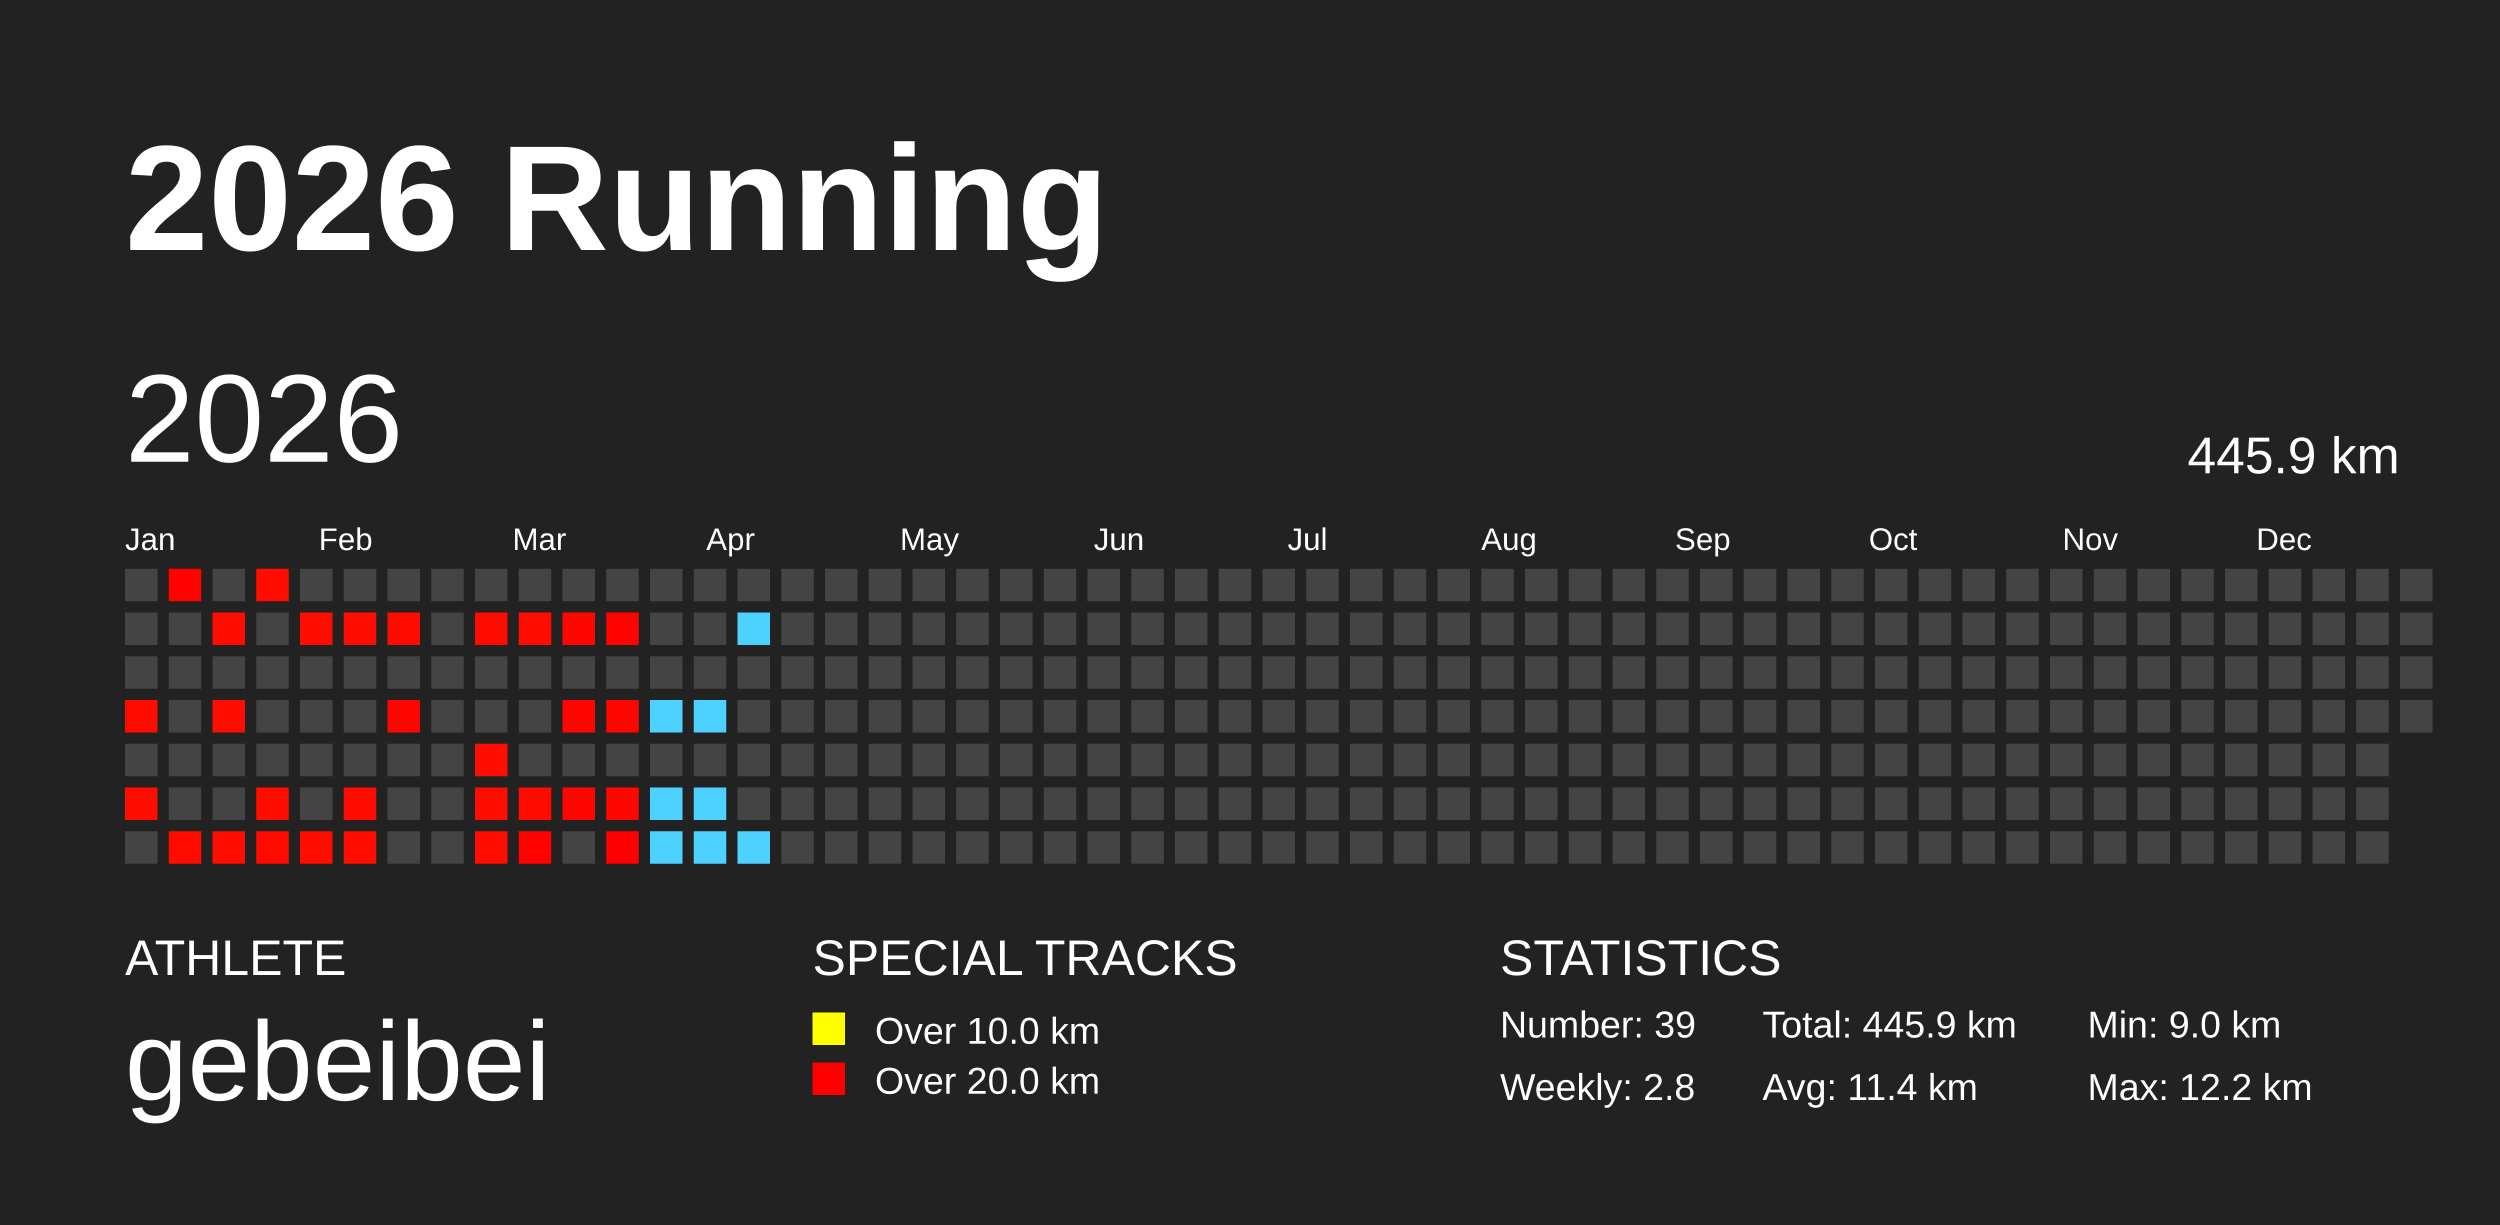
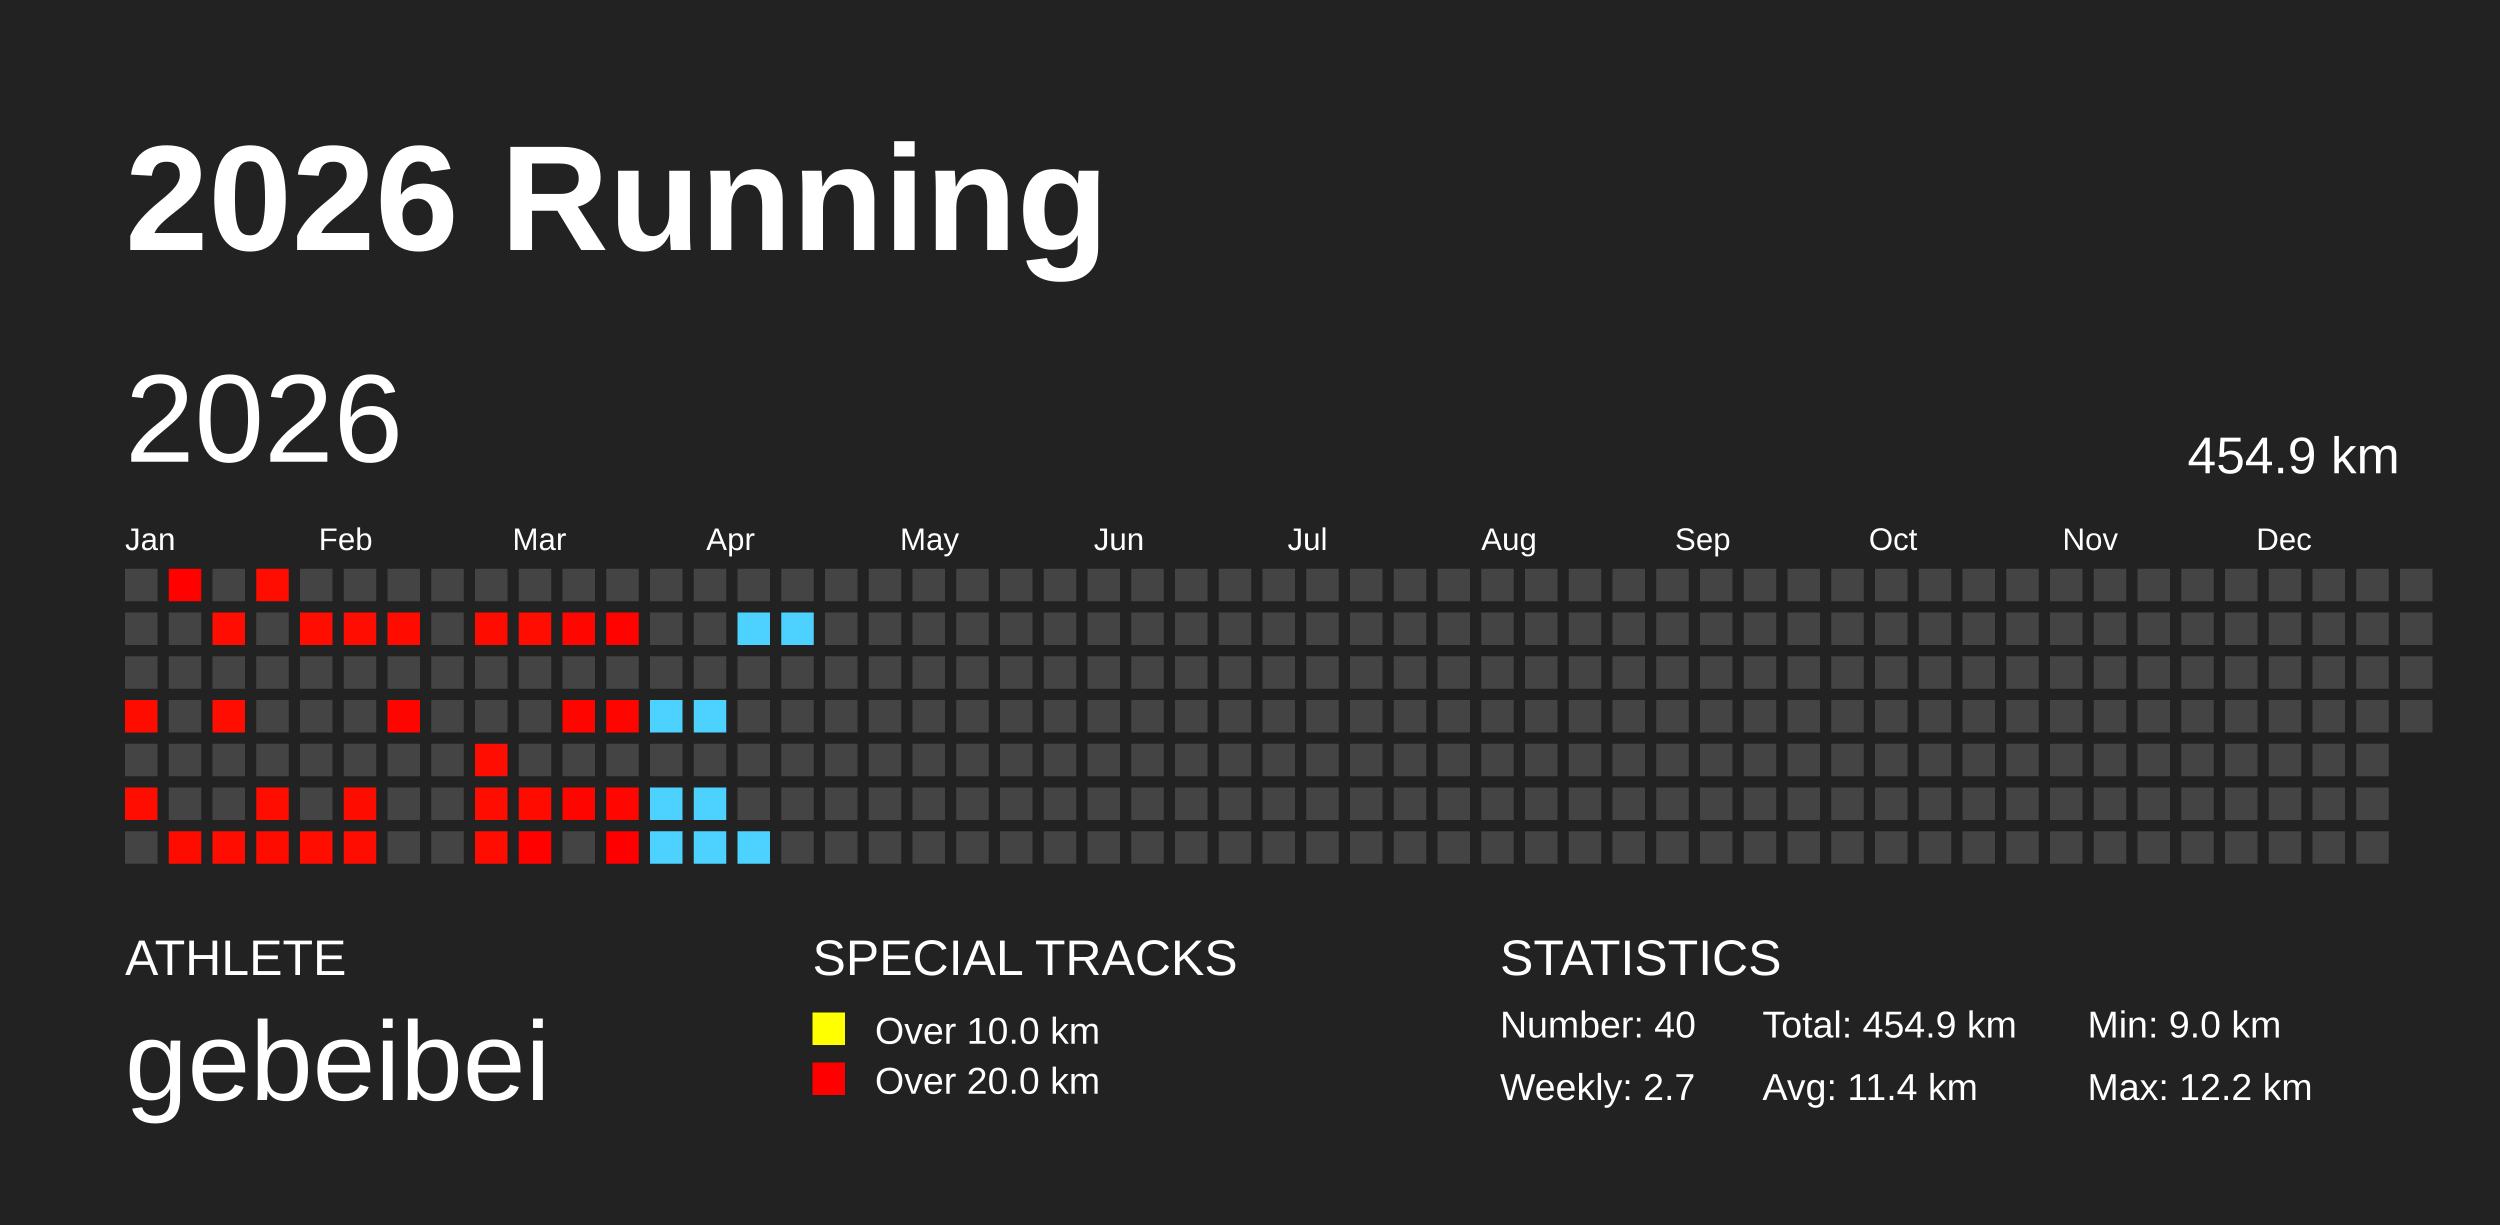
<svg xmlns="http://www.w3.org/2000/svg" baseProfile="full" height="98mm" version="1.1" viewBox="0,0,200,98" width="200mm">
  <defs />
  <rect fill="#222222" height="98" width="200" x="0" y="0" />
  <text fill="#FFFFFF" style="font-size:12px; font-family:Arial; font-weight:bold;" x="10" y="20">2026 Running</text>
  <text fill="#FFFFFF" style="font-size:4px; font-family:Arial" x="10" y="78">ATHLETE</text>
  <text fill="#FFFFFF" style="font-size:9px; font-family:Arial" x="10" y="88">gebeibei</text>
  <text fill="#FFFFFF" style="font-size:4px; font-family:Arial" x="65" y="78">SPECIAL TRACKS</text>
  <rect fill="yellow" height="2.6" width="2.6" x="65" y="81" />
  <text fill="#FFFFFF" style="font-size:3px; font-family:Arial" x="70" y="83.5">Over 10.0 km</text>
  <rect fill="red" height="2.6" width="2.6" x="65" y="85" />
  <text fill="#FFFFFF" style="font-size:3px; font-family:Arial" x="70" y="87.5">Over 20.0 km</text>
  <text fill="#FFFFFF" style="font-size:4px; font-family:Arial" x="120" y="78">STATISTICS</text>
-   <text fill="#FFFFFF" style="font-size:3px; font-family:Arial" x="120" y="83">Number: 39</text>
-   <text fill="#FFFFFF" style="font-size:3px; font-family:Arial" x="120" y="88">Weekly: 2.8</text>
-   <text fill="#FFFFFF" style="font-size:3px; font-family:Arial" x="141" y="83">Total: 445.9 km</text>
+   <text fill="#FFFFFF" style="font-size:3px; font-family:Arial" x="120" y="83">Number: 40</text>
+   <text fill="#FFFFFF" style="font-size:3px; font-family:Arial" x="120" y="88">Weekly: 2.7</text>
+   <text fill="#FFFFFF" style="font-size:3px; font-family:Arial" x="141" y="83">Total: 454.9 km</text>
  <text fill="#FFFFFF" style="font-size:3px; font-family:Arial" x="141" y="88">Avg: 11.4 km</text>
  <text fill="#FFFFFF" style="font-size:3px; font-family:Arial" x="167" y="83">Min: 9.0 km</text>
  <text fill="#FFFFFF" style="font-size:3px; font-family:Arial" x="167" y="88">Max: 12.2 km</text>
  <text dominant-baseline="hanging" fill="#FFFFFF" style="font-size:10.0px; font-family:Arial;" x="10" y="30">2026</text>
-   <text dominant-baseline="hanging" fill="#FFFFFF" style="font-size:4.125px; font-family:Arial;" x="175" y="35">445.9 km</text>
+   <text dominant-baseline="hanging" fill="#FFFFFF" style="font-size:4.125px; font-family:Arial;" x="175" y="35">454.9 km</text>
  <text fill="#FFFFFF" style="font-size:2.5px; font-family:Arial" x="10.0" y="44">Jan</text>
  <text fill="#FFFFFF" style="font-size:2.5px; font-family:Arial" x="25.5" y="44">Feb</text>
  <text fill="#FFFFFF" style="font-size:2.5px; font-family:Arial" x="41.0" y="44">Mar</text>
  <text fill="#FFFFFF" style="font-size:2.5px; font-family:Arial" x="56.5" y="44">Apr</text>
  <text fill="#FFFFFF" style="font-size:2.5px; font-family:Arial" x="72.0" y="44">May</text>
  <text fill="#FFFFFF" style="font-size:2.5px; font-family:Arial" x="87.5" y="44">Jun</text>
  <text fill="#FFFFFF" style="font-size:2.5px; font-family:Arial" x="103.0" y="44">Jul</text>
  <text fill="#FFFFFF" style="font-size:2.5px; font-family:Arial" x="118.5" y="44">Aug</text>
  <text fill="#FFFFFF" style="font-size:2.5px; font-family:Arial" x="134.0" y="44">Sep</text>
  <text fill="#FFFFFF" style="font-size:2.5px; font-family:Arial" x="149.5" y="44">Oct</text>
  <text fill="#FFFFFF" style="font-size:2.5px; font-family:Arial" x="165.0" y="44">Nov</text>
  <text fill="#FFFFFF" style="font-size:2.5px; font-family:Arial" x="180.5" y="44">Dec</text>
  <rect fill="#444444" height="2.6" width="2.6" x="10.0" y="45.5" />
  <rect fill="#444444" height="2.6" width="2.6" x="10.0" y="49.0" />
  <rect fill="#444444" height="2.6" width="2.6" x="10.0" y="52.5" />
  <rect fill="#ff0c00" height="2.6" width="2.6" x="10.0" y="56.0" />
  <rect fill="#444444" height="2.6" width="2.6" x="10.0" y="59.5" />
  <rect fill="#ff0d00" height="2.6" width="2.6" x="10.0" y="63.0" />
  <rect fill="#444444" height="2.6" width="2.6" x="10.0" y="66.5" />
  <rect fill="#ff0200" height="2.6" width="2.6" x="13.5" y="45.5" />
  <rect fill="#444444" height="2.6" width="2.6" x="13.5" y="49.0" />
  <rect fill="#444444" height="2.6" width="2.6" x="13.5" y="52.5" />
  <rect fill="#444444" height="2.6" width="2.6" x="13.5" y="56.0" />
  <rect fill="#444444" height="2.6" width="2.6" x="13.5" y="59.5" />
  <rect fill="#444444" height="2.6" width="2.6" x="13.5" y="63.0" />
  <rect fill="#ff0c00" height="2.6" width="2.6" x="13.5" y="66.5" />
  <rect fill="#444444" height="2.6" width="2.6" x="17.0" y="45.5" />
  <rect fill="#ff0d00" height="2.6" width="2.6" x="17.0" y="49.0" />
  <rect fill="#444444" height="2.6" width="2.6" x="17.0" y="52.5" />
  <rect fill="#ff0d00" height="2.6" width="2.6" x="17.0" y="56.0" />
  <rect fill="#444444" height="2.6" width="2.6" x="17.0" y="59.5" />
  <rect fill="#444444" height="2.6" width="2.6" x="17.0" y="63.0" />
  <rect fill="#ff0d00" height="2.6" width="2.6" x="17.0" y="66.5" />
  <rect fill="#ff0d00" height="2.6" width="2.6" x="20.5" y="45.5" />
  <rect fill="#444444" height="2.6" width="2.6" x="20.5" y="49.0" />
  <rect fill="#444444" height="2.6" width="2.6" x="20.5" y="52.5" />
  <rect fill="#444444" height="2.6" width="2.6" x="20.5" y="56.0" />
  <rect fill="#444444" height="2.6" width="2.6" x="20.5" y="59.5" />
  <rect fill="#ff0d00" height="2.6" width="2.6" x="20.5" y="63.0" />
  <rect fill="#ff0c00" height="2.6" width="2.6" x="20.5" y="66.5" />
  <rect fill="#444444" height="2.6" width="2.6" x="24.0" y="45.5" />
  <rect fill="#ff0d00" height="2.6" width="2.6" x="24.0" y="49.0" />
  <rect fill="#444444" height="2.6" width="2.6" x="24.0" y="52.5" />
  <rect fill="#444444" height="2.6" width="2.6" x="24.0" y="56.0" />
  <rect fill="#444444" height="2.6" width="2.6" x="24.0" y="59.5" />
  <rect fill="#444444" height="2.6" width="2.6" x="24.0" y="63.0" />
  <rect fill="#ff0d00" height="2.6" width="2.6" x="24.0" y="66.5" />
  <rect fill="#444444" height="2.6" width="2.6" x="27.5" y="45.5" />
  <rect fill="#ff0d00" height="2.6" width="2.6" x="27.5" y="49.0" />
  <rect fill="#444444" height="2.6" width="2.6" x="27.5" y="52.5" />
  <rect fill="#444444" height="2.6" width="2.6" x="27.5" y="56.0" />
  <rect fill="#444444" height="2.6" width="2.6" x="27.5" y="59.5" />
  <rect fill="#ff0c00" height="2.6" width="2.6" x="27.5" y="63.0" />
  <rect fill="#ff0d00" height="2.6" width="2.6" x="27.5" y="66.5" />
  <rect fill="#444444" height="2.6" width="2.6" x="31.0" y="45.5" />
  <rect fill="#ff0b00" height="2.6" width="2.6" x="31.0" y="49.0" />
  <rect fill="#444444" height="2.6" width="2.6" x="31.0" y="52.5" />
  <rect fill="#ff0500" height="2.6" width="2.6" x="31.0" y="56.0" />
  <rect fill="#444444" height="2.6" width="2.6" x="31.0" y="59.5" />
  <rect fill="#444444" height="2.6" width="2.6" x="31.0" y="63.0" />
  <rect fill="#444444" height="2.6" width="2.6" x="31.0" y="66.5" />
  <rect fill="#444444" height="2.6" width="2.6" x="34.5" y="45.5" />
  <rect fill="#444444" height="2.6" width="2.6" x="34.5" y="49.0" />
  <rect fill="#444444" height="2.6" width="2.6" x="34.5" y="52.5" />
  <rect fill="#444444" height="2.6" width="2.6" x="34.5" y="56.0" />
  <rect fill="#444444" height="2.6" width="2.6" x="34.5" y="59.5" />
  <rect fill="#444444" height="2.6" width="2.6" x="34.5" y="63.0" />
  <rect fill="#444444" height="2.6" width="2.6" x="34.5" y="66.5" />
  <rect fill="#444444" height="2.6" width="2.6" x="38.0" y="45.5" />
  <rect fill="#ff0c00" height="2.6" width="2.6" x="38.0" y="49.0" />
  <rect fill="#444444" height="2.6" width="2.6" x="38.0" y="52.5" />
  <rect fill="#444444" height="2.6" width="2.6" x="38.0" y="56.0" />
  <rect fill="#ff0d00" height="2.6" width="2.6" x="38.0" y="59.5" />
  <rect fill="#ff0d00" height="2.6" width="2.6" x="38.0" y="63.0" />
  <rect fill="#ff0d00" height="2.6" width="2.6" x="38.0" y="66.5" />
  <rect fill="#444444" height="2.6" width="2.6" x="41.5" y="45.5" />
  <rect fill="#ff0d00" height="2.6" width="2.6" x="41.5" y="49.0" />
  <rect fill="#444444" height="2.6" width="2.6" x="41.5" y="52.5" />
  <rect fill="#444444" height="2.6" width="2.6" x="41.5" y="56.0" />
  <rect fill="#444444" height="2.6" width="2.6" x="41.5" y="59.5" />
  <rect fill="#ff0b00" height="2.6" width="2.6" x="41.5" y="63.0" />
  <rect fill="#ff0200" height="2.6" width="2.6" x="41.5" y="66.5" />
  <rect fill="#444444" height="2.6" width="2.6" x="45.0" y="45.5" />
  <rect fill="#ff0700" height="2.6" width="2.6" x="45.0" y="49.0" />
  <rect fill="#444444" height="2.6" width="2.6" x="45.0" y="52.5" />
  <rect fill="#ff0500" height="2.6" width="2.6" x="45.0" y="56.0" />
  <rect fill="#444444" height="2.6" width="2.6" x="45.0" y="59.5" />
  <rect fill="#ff0500" height="2.6" width="2.6" x="45.0" y="63.0" />
  <rect fill="#444444" height="2.6" width="2.6" x="45.0" y="66.5" />
  <rect fill="#444444" height="2.6" width="2.6" x="48.5" y="45.5" />
  <rect fill="#ff0300" height="2.6" width="2.6" x="48.5" y="49.0" />
  <rect fill="#444444" height="2.6" width="2.6" x="48.5" y="52.5" />
  <rect fill="#ff0500" height="2.6" width="2.6" x="48.5" y="56.0" />
  <rect fill="#444444" height="2.6" width="2.6" x="48.5" y="59.5" />
  <rect fill="#ff0600" height="2.6" width="2.6" x="48.5" y="63.0" />
  <rect fill="#ff0000" height="2.6" width="2.6" x="48.5" y="66.5" />
  <rect fill="#444444" height="2.6" width="2.6" x="52.0" y="45.5" />
  <rect fill="#444444" height="2.6" width="2.6" x="52.0" y="49.0" />
  <rect fill="#444444" height="2.6" width="2.6" x="52.0" y="52.5" />
  <rect fill="#4dd2ff" height="2.6" width="2.6" x="52.0" y="56.0" />
  <rect fill="#444444" height="2.6" width="2.6" x="52.0" y="59.5" />
  <rect fill="#4dd2ff" height="2.6" width="2.6" x="52.0" y="63.0" />
  <rect fill="#4dd2ff" height="2.6" width="2.6" x="52.0" y="66.5" />
  <rect fill="#444444" height="2.6" width="2.6" x="55.5" y="45.5" />
  <rect fill="#444444" height="2.6" width="2.6" x="55.5" y="49.0" />
  <rect fill="#444444" height="2.6" width="2.6" x="55.5" y="52.5" />
  <rect fill="#4dd2ff" height="2.6" width="2.6" x="55.5" y="56.0" />
  <rect fill="#444444" height="2.6" width="2.6" x="55.5" y="59.5" />
  <rect fill="#4dd2ff" height="2.6" width="2.6" x="55.5" y="63.0" />
  <rect fill="#4dd2ff" height="2.6" width="2.6" x="55.5" y="66.5" />
  <rect fill="#444444" height="2.6" width="2.6" x="59.0" y="45.5" />
  <rect fill="#4dd2ff" height="2.6" width="2.6" x="59.0" y="49.0" />
  <rect fill="#444444" height="2.6" width="2.6" x="59.0" y="52.5" />
  <rect fill="#444444" height="2.6" width="2.6" x="59.0" y="56.0" />
  <rect fill="#444444" height="2.6" width="2.6" x="59.0" y="59.5" />
  <rect fill="#444444" height="2.6" width="2.6" x="59.0" y="63.0" />
  <rect fill="#4dd2ff" height="2.6" width="2.6" x="59.0" y="66.5" />
  <rect fill="#444444" height="2.6" width="2.6" x="62.5" y="45.5" />
-   <rect fill="#444444" height="2.6" width="2.6" x="62.5" y="49.0" />
+   <rect fill="#4dd2ff" height="2.6" width="2.6" x="62.5" y="49.0" />
  <rect fill="#444444" height="2.6" width="2.6" x="62.5" y="52.5" />
  <rect fill="#444444" height="2.6" width="2.6" x="62.5" y="56.0" />
  <rect fill="#444444" height="2.6" width="2.6" x="62.5" y="59.5" />
  <rect fill="#444444" height="2.6" width="2.6" x="62.5" y="63.0" />
  <rect fill="#444444" height="2.6" width="2.6" x="62.5" y="66.5" />
  <rect fill="#444444" height="2.6" width="2.6" x="66.0" y="45.5" />
  <rect fill="#444444" height="2.6" width="2.6" x="66.0" y="49.0" />
  <rect fill="#444444" height="2.6" width="2.6" x="66.0" y="52.5" />
  <rect fill="#444444" height="2.6" width="2.6" x="66.0" y="56.0" />
  <rect fill="#444444" height="2.6" width="2.6" x="66.0" y="59.5" />
  <rect fill="#444444" height="2.6" width="2.6" x="66.0" y="63.0" />
  <rect fill="#444444" height="2.6" width="2.6" x="66.0" y="66.5" />
  <rect fill="#444444" height="2.6" width="2.6" x="69.5" y="45.5" />
  <rect fill="#444444" height="2.6" width="2.6" x="69.5" y="49.0" />
  <rect fill="#444444" height="2.6" width="2.6" x="69.5" y="52.5" />
  <rect fill="#444444" height="2.6" width="2.6" x="69.5" y="56.0" />
  <rect fill="#444444" height="2.6" width="2.6" x="69.5" y="59.5" />
  <rect fill="#444444" height="2.6" width="2.6" x="69.5" y="63.0" />
  <rect fill="#444444" height="2.6" width="2.6" x="69.5" y="66.5" />
  <rect fill="#444444" height="2.6" width="2.6" x="73.0" y="45.5" />
  <rect fill="#444444" height="2.6" width="2.6" x="73.0" y="49.0" />
  <rect fill="#444444" height="2.6" width="2.6" x="73.0" y="52.5" />
  <rect fill="#444444" height="2.6" width="2.6" x="73.0" y="56.0" />
  <rect fill="#444444" height="2.6" width="2.6" x="73.0" y="59.5" />
  <rect fill="#444444" height="2.6" width="2.6" x="73.0" y="63.0" />
  <rect fill="#444444" height="2.6" width="2.6" x="73.0" y="66.5" />
  <rect fill="#444444" height="2.6" width="2.6" x="76.5" y="45.5" />
  <rect fill="#444444" height="2.6" width="2.6" x="76.5" y="49.0" />
  <rect fill="#444444" height="2.6" width="2.6" x="76.5" y="52.5" />
  <rect fill="#444444" height="2.6" width="2.6" x="76.5" y="56.0" />
  <rect fill="#444444" height="2.6" width="2.6" x="76.5" y="59.5" />
  <rect fill="#444444" height="2.6" width="2.6" x="76.5" y="63.0" />
  <rect fill="#444444" height="2.6" width="2.6" x="76.5" y="66.5" />
  <rect fill="#444444" height="2.6" width="2.6" x="80.0" y="45.5" />
  <rect fill="#444444" height="2.6" width="2.6" x="80.0" y="49.0" />
  <rect fill="#444444" height="2.6" width="2.6" x="80.0" y="52.5" />
  <rect fill="#444444" height="2.6" width="2.6" x="80.0" y="56.0" />
  <rect fill="#444444" height="2.6" width="2.6" x="80.0" y="59.5" />
  <rect fill="#444444" height="2.6" width="2.6" x="80.0" y="63.0" />
  <rect fill="#444444" height="2.6" width="2.6" x="80.0" y="66.5" />
  <rect fill="#444444" height="2.6" width="2.6" x="83.5" y="45.5" />
  <rect fill="#444444" height="2.6" width="2.6" x="83.5" y="49.0" />
  <rect fill="#444444" height="2.6" width="2.6" x="83.5" y="52.5" />
  <rect fill="#444444" height="2.6" width="2.6" x="83.5" y="56.0" />
  <rect fill="#444444" height="2.6" width="2.6" x="83.5" y="59.5" />
  <rect fill="#444444" height="2.6" width="2.6" x="83.5" y="63.0" />
  <rect fill="#444444" height="2.6" width="2.6" x="83.5" y="66.5" />
  <rect fill="#444444" height="2.6" width="2.6" x="87.0" y="45.5" />
  <rect fill="#444444" height="2.6" width="2.6" x="87.0" y="49.0" />
  <rect fill="#444444" height="2.6" width="2.6" x="87.0" y="52.5" />
  <rect fill="#444444" height="2.6" width="2.6" x="87.0" y="56.0" />
  <rect fill="#444444" height="2.6" width="2.6" x="87.0" y="59.5" />
  <rect fill="#444444" height="2.6" width="2.6" x="87.0" y="63.0" />
  <rect fill="#444444" height="2.6" width="2.6" x="87.0" y="66.5" />
  <rect fill="#444444" height="2.6" width="2.6" x="90.5" y="45.5" />
  <rect fill="#444444" height="2.6" width="2.6" x="90.5" y="49.0" />
  <rect fill="#444444" height="2.6" width="2.6" x="90.5" y="52.5" />
  <rect fill="#444444" height="2.6" width="2.6" x="90.5" y="56.0" />
  <rect fill="#444444" height="2.6" width="2.6" x="90.5" y="59.5" />
  <rect fill="#444444" height="2.6" width="2.6" x="90.5" y="63.0" />
  <rect fill="#444444" height="2.6" width="2.6" x="90.5" y="66.5" />
  <rect fill="#444444" height="2.6" width="2.6" x="94.0" y="45.5" />
  <rect fill="#444444" height="2.6" width="2.6" x="94.0" y="49.0" />
  <rect fill="#444444" height="2.6" width="2.6" x="94.0" y="52.5" />
  <rect fill="#444444" height="2.6" width="2.6" x="94.0" y="56.0" />
  <rect fill="#444444" height="2.6" width="2.6" x="94.0" y="59.5" />
  <rect fill="#444444" height="2.6" width="2.6" x="94.0" y="63.0" />
  <rect fill="#444444" height="2.6" width="2.6" x="94.0" y="66.5" />
  <rect fill="#444444" height="2.6" width="2.6" x="97.5" y="45.5" />
  <rect fill="#444444" height="2.6" width="2.6" x="97.5" y="49.0" />
  <rect fill="#444444" height="2.6" width="2.6" x="97.5" y="52.5" />
  <rect fill="#444444" height="2.6" width="2.6" x="97.5" y="56.0" />
  <rect fill="#444444" height="2.6" width="2.6" x="97.5" y="59.5" />
  <rect fill="#444444" height="2.6" width="2.6" x="97.5" y="63.0" />
  <rect fill="#444444" height="2.6" width="2.6" x="97.5" y="66.5" />
  <rect fill="#444444" height="2.6" width="2.6" x="101.0" y="45.5" />
  <rect fill="#444444" height="2.6" width="2.6" x="101.0" y="49.0" />
  <rect fill="#444444" height="2.6" width="2.6" x="101.0" y="52.5" />
  <rect fill="#444444" height="2.6" width="2.6" x="101.0" y="56.0" />
  <rect fill="#444444" height="2.6" width="2.6" x="101.0" y="59.5" />
  <rect fill="#444444" height="2.6" width="2.6" x="101.0" y="63.0" />
  <rect fill="#444444" height="2.6" width="2.6" x="101.0" y="66.5" />
  <rect fill="#444444" height="2.6" width="2.6" x="104.5" y="45.5" />
  <rect fill="#444444" height="2.6" width="2.6" x="104.5" y="49.0" />
  <rect fill="#444444" height="2.6" width="2.6" x="104.5" y="52.5" />
  <rect fill="#444444" height="2.6" width="2.6" x="104.5" y="56.0" />
  <rect fill="#444444" height="2.6" width="2.6" x="104.5" y="59.5" />
  <rect fill="#444444" height="2.6" width="2.6" x="104.5" y="63.0" />
  <rect fill="#444444" height="2.6" width="2.6" x="104.5" y="66.5" />
  <rect fill="#444444" height="2.6" width="2.6" x="108.0" y="45.5" />
  <rect fill="#444444" height="2.6" width="2.6" x="108.0" y="49.0" />
  <rect fill="#444444" height="2.6" width="2.6" x="108.0" y="52.5" />
  <rect fill="#444444" height="2.6" width="2.6" x="108.0" y="56.0" />
  <rect fill="#444444" height="2.6" width="2.6" x="108.0" y="59.5" />
  <rect fill="#444444" height="2.6" width="2.6" x="108.0" y="63.0" />
  <rect fill="#444444" height="2.6" width="2.6" x="108.0" y="66.5" />
  <rect fill="#444444" height="2.6" width="2.6" x="111.5" y="45.5" />
  <rect fill="#444444" height="2.6" width="2.6" x="111.5" y="49.0" />
  <rect fill="#444444" height="2.6" width="2.6" x="111.5" y="52.5" />
  <rect fill="#444444" height="2.6" width="2.6" x="111.5" y="56.0" />
  <rect fill="#444444" height="2.6" width="2.6" x="111.5" y="59.5" />
  <rect fill="#444444" height="2.6" width="2.6" x="111.5" y="63.0" />
  <rect fill="#444444" height="2.6" width="2.6" x="111.5" y="66.5" />
  <rect fill="#444444" height="2.6" width="2.6" x="115.0" y="45.5" />
  <rect fill="#444444" height="2.6" width="2.6" x="115.0" y="49.0" />
  <rect fill="#444444" height="2.6" width="2.6" x="115.0" y="52.5" />
  <rect fill="#444444" height="2.6" width="2.6" x="115.0" y="56.0" />
  <rect fill="#444444" height="2.6" width="2.6" x="115.0" y="59.5" />
  <rect fill="#444444" height="2.6" width="2.6" x="115.0" y="63.0" />
  <rect fill="#444444" height="2.6" width="2.6" x="115.0" y="66.5" />
  <rect fill="#444444" height="2.6" width="2.6" x="118.5" y="45.5" />
  <rect fill="#444444" height="2.6" width="2.6" x="118.5" y="49.0" />
  <rect fill="#444444" height="2.6" width="2.6" x="118.5" y="52.5" />
  <rect fill="#444444" height="2.6" width="2.6" x="118.5" y="56.0" />
  <rect fill="#444444" height="2.6" width="2.6" x="118.5" y="59.5" />
  <rect fill="#444444" height="2.6" width="2.6" x="118.5" y="63.0" />
  <rect fill="#444444" height="2.6" width="2.6" x="118.5" y="66.5" />
  <rect fill="#444444" height="2.6" width="2.6" x="122.0" y="45.5" />
  <rect fill="#444444" height="2.6" width="2.6" x="122.0" y="49.0" />
  <rect fill="#444444" height="2.6" width="2.6" x="122.0" y="52.5" />
  <rect fill="#444444" height="2.6" width="2.6" x="122.0" y="56.0" />
  <rect fill="#444444" height="2.6" width="2.6" x="122.0" y="59.5" />
  <rect fill="#444444" height="2.6" width="2.6" x="122.0" y="63.0" />
  <rect fill="#444444" height="2.6" width="2.6" x="122.0" y="66.5" />
  <rect fill="#444444" height="2.6" width="2.6" x="125.5" y="45.5" />
  <rect fill="#444444" height="2.6" width="2.6" x="125.5" y="49.0" />
  <rect fill="#444444" height="2.6" width="2.6" x="125.5" y="52.5" />
  <rect fill="#444444" height="2.6" width="2.6" x="125.5" y="56.0" />
  <rect fill="#444444" height="2.6" width="2.6" x="125.5" y="59.5" />
  <rect fill="#444444" height="2.6" width="2.6" x="125.5" y="63.0" />
  <rect fill="#444444" height="2.6" width="2.6" x="125.5" y="66.5" />
  <rect fill="#444444" height="2.6" width="2.6" x="129.0" y="45.5" />
  <rect fill="#444444" height="2.6" width="2.6" x="129.0" y="49.0" />
  <rect fill="#444444" height="2.6" width="2.6" x="129.0" y="52.5" />
  <rect fill="#444444" height="2.6" width="2.6" x="129.0" y="56.0" />
  <rect fill="#444444" height="2.6" width="2.6" x="129.0" y="59.5" />
  <rect fill="#444444" height="2.6" width="2.6" x="129.0" y="63.0" />
  <rect fill="#444444" height="2.6" width="2.6" x="129.0" y="66.5" />
  <rect fill="#444444" height="2.6" width="2.6" x="132.5" y="45.5" />
  <rect fill="#444444" height="2.6" width="2.6" x="132.5" y="49.0" />
  <rect fill="#444444" height="2.6" width="2.6" x="132.5" y="52.5" />
  <rect fill="#444444" height="2.6" width="2.6" x="132.5" y="56.0" />
  <rect fill="#444444" height="2.6" width="2.6" x="132.5" y="59.5" />
  <rect fill="#444444" height="2.6" width="2.6" x="132.5" y="63.0" />
  <rect fill="#444444" height="2.6" width="2.6" x="132.5" y="66.5" />
  <rect fill="#444444" height="2.6" width="2.6" x="136.0" y="45.5" />
  <rect fill="#444444" height="2.6" width="2.6" x="136.0" y="49.0" />
  <rect fill="#444444" height="2.6" width="2.6" x="136.0" y="52.5" />
  <rect fill="#444444" height="2.6" width="2.6" x="136.0" y="56.0" />
  <rect fill="#444444" height="2.6" width="2.6" x="136.0" y="59.5" />
  <rect fill="#444444" height="2.6" width="2.6" x="136.0" y="63.0" />
  <rect fill="#444444" height="2.6" width="2.6" x="136.0" y="66.5" />
  <rect fill="#444444" height="2.6" width="2.6" x="139.5" y="45.5" />
  <rect fill="#444444" height="2.6" width="2.6" x="139.5" y="49.0" />
  <rect fill="#444444" height="2.6" width="2.6" x="139.5" y="52.5" />
  <rect fill="#444444" height="2.6" width="2.6" x="139.5" y="56.0" />
  <rect fill="#444444" height="2.6" width="2.6" x="139.5" y="59.5" />
  <rect fill="#444444" height="2.6" width="2.6" x="139.5" y="63.0" />
  <rect fill="#444444" height="2.6" width="2.6" x="139.5" y="66.5" />
  <rect fill="#444444" height="2.6" width="2.6" x="143.0" y="45.5" />
  <rect fill="#444444" height="2.6" width="2.6" x="143.0" y="49.0" />
  <rect fill="#444444" height="2.6" width="2.6" x="143.0" y="52.5" />
  <rect fill="#444444" height="2.6" width="2.6" x="143.0" y="56.0" />
  <rect fill="#444444" height="2.6" width="2.6" x="143.0" y="59.5" />
  <rect fill="#444444" height="2.6" width="2.6" x="143.0" y="63.0" />
  <rect fill="#444444" height="2.6" width="2.6" x="143.0" y="66.5" />
  <rect fill="#444444" height="2.6" width="2.6" x="146.5" y="45.5" />
  <rect fill="#444444" height="2.6" width="2.6" x="146.5" y="49.0" />
  <rect fill="#444444" height="2.6" width="2.6" x="146.5" y="52.5" />
  <rect fill="#444444" height="2.6" width="2.6" x="146.5" y="56.0" />
  <rect fill="#444444" height="2.6" width="2.6" x="146.5" y="59.5" />
  <rect fill="#444444" height="2.6" width="2.6" x="146.5" y="63.0" />
  <rect fill="#444444" height="2.6" width="2.6" x="146.5" y="66.5" />
  <rect fill="#444444" height="2.6" width="2.6" x="150.0" y="45.5" />
  <rect fill="#444444" height="2.6" width="2.6" x="150.0" y="49.0" />
  <rect fill="#444444" height="2.6" width="2.6" x="150.0" y="52.5" />
  <rect fill="#444444" height="2.6" width="2.6" x="150.0" y="56.0" />
  <rect fill="#444444" height="2.6" width="2.6" x="150.0" y="59.5" />
  <rect fill="#444444" height="2.6" width="2.6" x="150.0" y="63.0" />
  <rect fill="#444444" height="2.6" width="2.6" x="150.0" y="66.5" />
  <rect fill="#444444" height="2.6" width="2.6" x="153.5" y="45.5" />
  <rect fill="#444444" height="2.6" width="2.6" x="153.5" y="49.0" />
  <rect fill="#444444" height="2.6" width="2.6" x="153.5" y="52.5" />
  <rect fill="#444444" height="2.6" width="2.6" x="153.5" y="56.0" />
  <rect fill="#444444" height="2.6" width="2.6" x="153.5" y="59.5" />
  <rect fill="#444444" height="2.6" width="2.6" x="153.5" y="63.0" />
  <rect fill="#444444" height="2.6" width="2.6" x="153.5" y="66.5" />
  <rect fill="#444444" height="2.6" width="2.6" x="157.0" y="45.5" />
  <rect fill="#444444" height="2.6" width="2.6" x="157.0" y="49.0" />
  <rect fill="#444444" height="2.6" width="2.6" x="157.0" y="52.5" />
  <rect fill="#444444" height="2.6" width="2.6" x="157.0" y="56.0" />
  <rect fill="#444444" height="2.6" width="2.6" x="157.0" y="59.5" />
  <rect fill="#444444" height="2.6" width="2.6" x="157.0" y="63.0" />
  <rect fill="#444444" height="2.6" width="2.6" x="157.0" y="66.5" />
  <rect fill="#444444" height="2.6" width="2.6" x="160.5" y="45.5" />
  <rect fill="#444444" height="2.6" width="2.6" x="160.5" y="49.0" />
  <rect fill="#444444" height="2.6" width="2.6" x="160.5" y="52.5" />
  <rect fill="#444444" height="2.6" width="2.6" x="160.5" y="56.0" />
  <rect fill="#444444" height="2.6" width="2.6" x="160.5" y="59.5" />
  <rect fill="#444444" height="2.6" width="2.6" x="160.5" y="63.0" />
  <rect fill="#444444" height="2.6" width="2.6" x="160.5" y="66.5" />
  <rect fill="#444444" height="2.6" width="2.6" x="164.0" y="45.5" />
  <rect fill="#444444" height="2.6" width="2.6" x="164.0" y="49.0" />
  <rect fill="#444444" height="2.6" width="2.6" x="164.0" y="52.5" />
  <rect fill="#444444" height="2.6" width="2.6" x="164.0" y="56.0" />
  <rect fill="#444444" height="2.6" width="2.6" x="164.0" y="59.5" />
  <rect fill="#444444" height="2.6" width="2.6" x="164.0" y="63.0" />
  <rect fill="#444444" height="2.6" width="2.6" x="164.0" y="66.5" />
  <rect fill="#444444" height="2.6" width="2.6" x="167.5" y="45.5" />
  <rect fill="#444444" height="2.6" width="2.6" x="167.5" y="49.0" />
  <rect fill="#444444" height="2.6" width="2.6" x="167.5" y="52.5" />
  <rect fill="#444444" height="2.6" width="2.6" x="167.5" y="56.0" />
  <rect fill="#444444" height="2.6" width="2.6" x="167.5" y="59.5" />
  <rect fill="#444444" height="2.6" width="2.6" x="167.5" y="63.0" />
  <rect fill="#444444" height="2.6" width="2.6" x="167.5" y="66.5" />
  <rect fill="#444444" height="2.6" width="2.6" x="171.0" y="45.5" />
  <rect fill="#444444" height="2.6" width="2.6" x="171.0" y="49.0" />
  <rect fill="#444444" height="2.6" width="2.6" x="171.0" y="52.5" />
  <rect fill="#444444" height="2.6" width="2.6" x="171.0" y="56.0" />
  <rect fill="#444444" height="2.6" width="2.6" x="171.0" y="59.5" />
  <rect fill="#444444" height="2.6" width="2.6" x="171.0" y="63.0" />
  <rect fill="#444444" height="2.6" width="2.6" x="171.0" y="66.5" />
  <rect fill="#444444" height="2.6" width="2.6" x="174.5" y="45.5" />
  <rect fill="#444444" height="2.6" width="2.6" x="174.5" y="49.0" />
  <rect fill="#444444" height="2.6" width="2.6" x="174.5" y="52.5" />
  <rect fill="#444444" height="2.6" width="2.6" x="174.5" y="56.0" />
  <rect fill="#444444" height="2.6" width="2.6" x="174.5" y="59.5" />
  <rect fill="#444444" height="2.6" width="2.6" x="174.5" y="63.0" />
  <rect fill="#444444" height="2.6" width="2.6" x="174.5" y="66.5" />
  <rect fill="#444444" height="2.6" width="2.6" x="178.0" y="45.5" />
  <rect fill="#444444" height="2.6" width="2.6" x="178.0" y="49.0" />
  <rect fill="#444444" height="2.6" width="2.6" x="178.0" y="52.5" />
  <rect fill="#444444" height="2.6" width="2.6" x="178.0" y="56.0" />
  <rect fill="#444444" height="2.6" width="2.6" x="178.0" y="59.5" />
  <rect fill="#444444" height="2.6" width="2.6" x="178.0" y="63.0" />
  <rect fill="#444444" height="2.6" width="2.6" x="178.0" y="66.5" />
  <rect fill="#444444" height="2.6" width="2.6" x="181.5" y="45.5" />
  <rect fill="#444444" height="2.6" width="2.6" x="181.5" y="49.0" />
  <rect fill="#444444" height="2.6" width="2.6" x="181.5" y="52.5" />
  <rect fill="#444444" height="2.6" width="2.6" x="181.5" y="56.0" />
  <rect fill="#444444" height="2.6" width="2.6" x="181.5" y="59.5" />
  <rect fill="#444444" height="2.6" width="2.6" x="181.5" y="63.0" />
  <rect fill="#444444" height="2.6" width="2.6" x="181.5" y="66.5" />
  <rect fill="#444444" height="2.6" width="2.6" x="185.0" y="45.5" />
  <rect fill="#444444" height="2.6" width="2.6" x="185.0" y="49.0" />
  <rect fill="#444444" height="2.6" width="2.6" x="185.0" y="52.5" />
  <rect fill="#444444" height="2.6" width="2.6" x="185.0" y="56.0" />
  <rect fill="#444444" height="2.6" width="2.6" x="185.0" y="59.5" />
  <rect fill="#444444" height="2.6" width="2.6" x="185.0" y="63.0" />
  <rect fill="#444444" height="2.6" width="2.6" x="185.0" y="66.5" />
  <rect fill="#444444" height="2.6" width="2.6" x="188.5" y="45.5" />
  <rect fill="#444444" height="2.6" width="2.6" x="188.5" y="49.0" />
  <rect fill="#444444" height="2.6" width="2.6" x="188.5" y="52.5" />
  <rect fill="#444444" height="2.6" width="2.6" x="188.5" y="56.0" />
  <rect fill="#444444" height="2.6" width="2.6" x="188.5" y="59.5" />
  <rect fill="#444444" height="2.6" width="2.6" x="188.5" y="63.0" />
  <rect fill="#444444" height="2.6" width="2.6" x="188.5" y="66.5" />
  <rect fill="#444444" height="2.6" width="2.6" x="192.0" y="45.5" />
  <rect fill="#444444" height="2.6" width="2.6" x="192.0" y="49.0" />
  <rect fill="#444444" height="2.6" width="2.6" x="192.0" y="52.5" />
  <rect fill="#444444" height="2.6" width="2.6" x="192.0" y="56.0" />
</svg>
